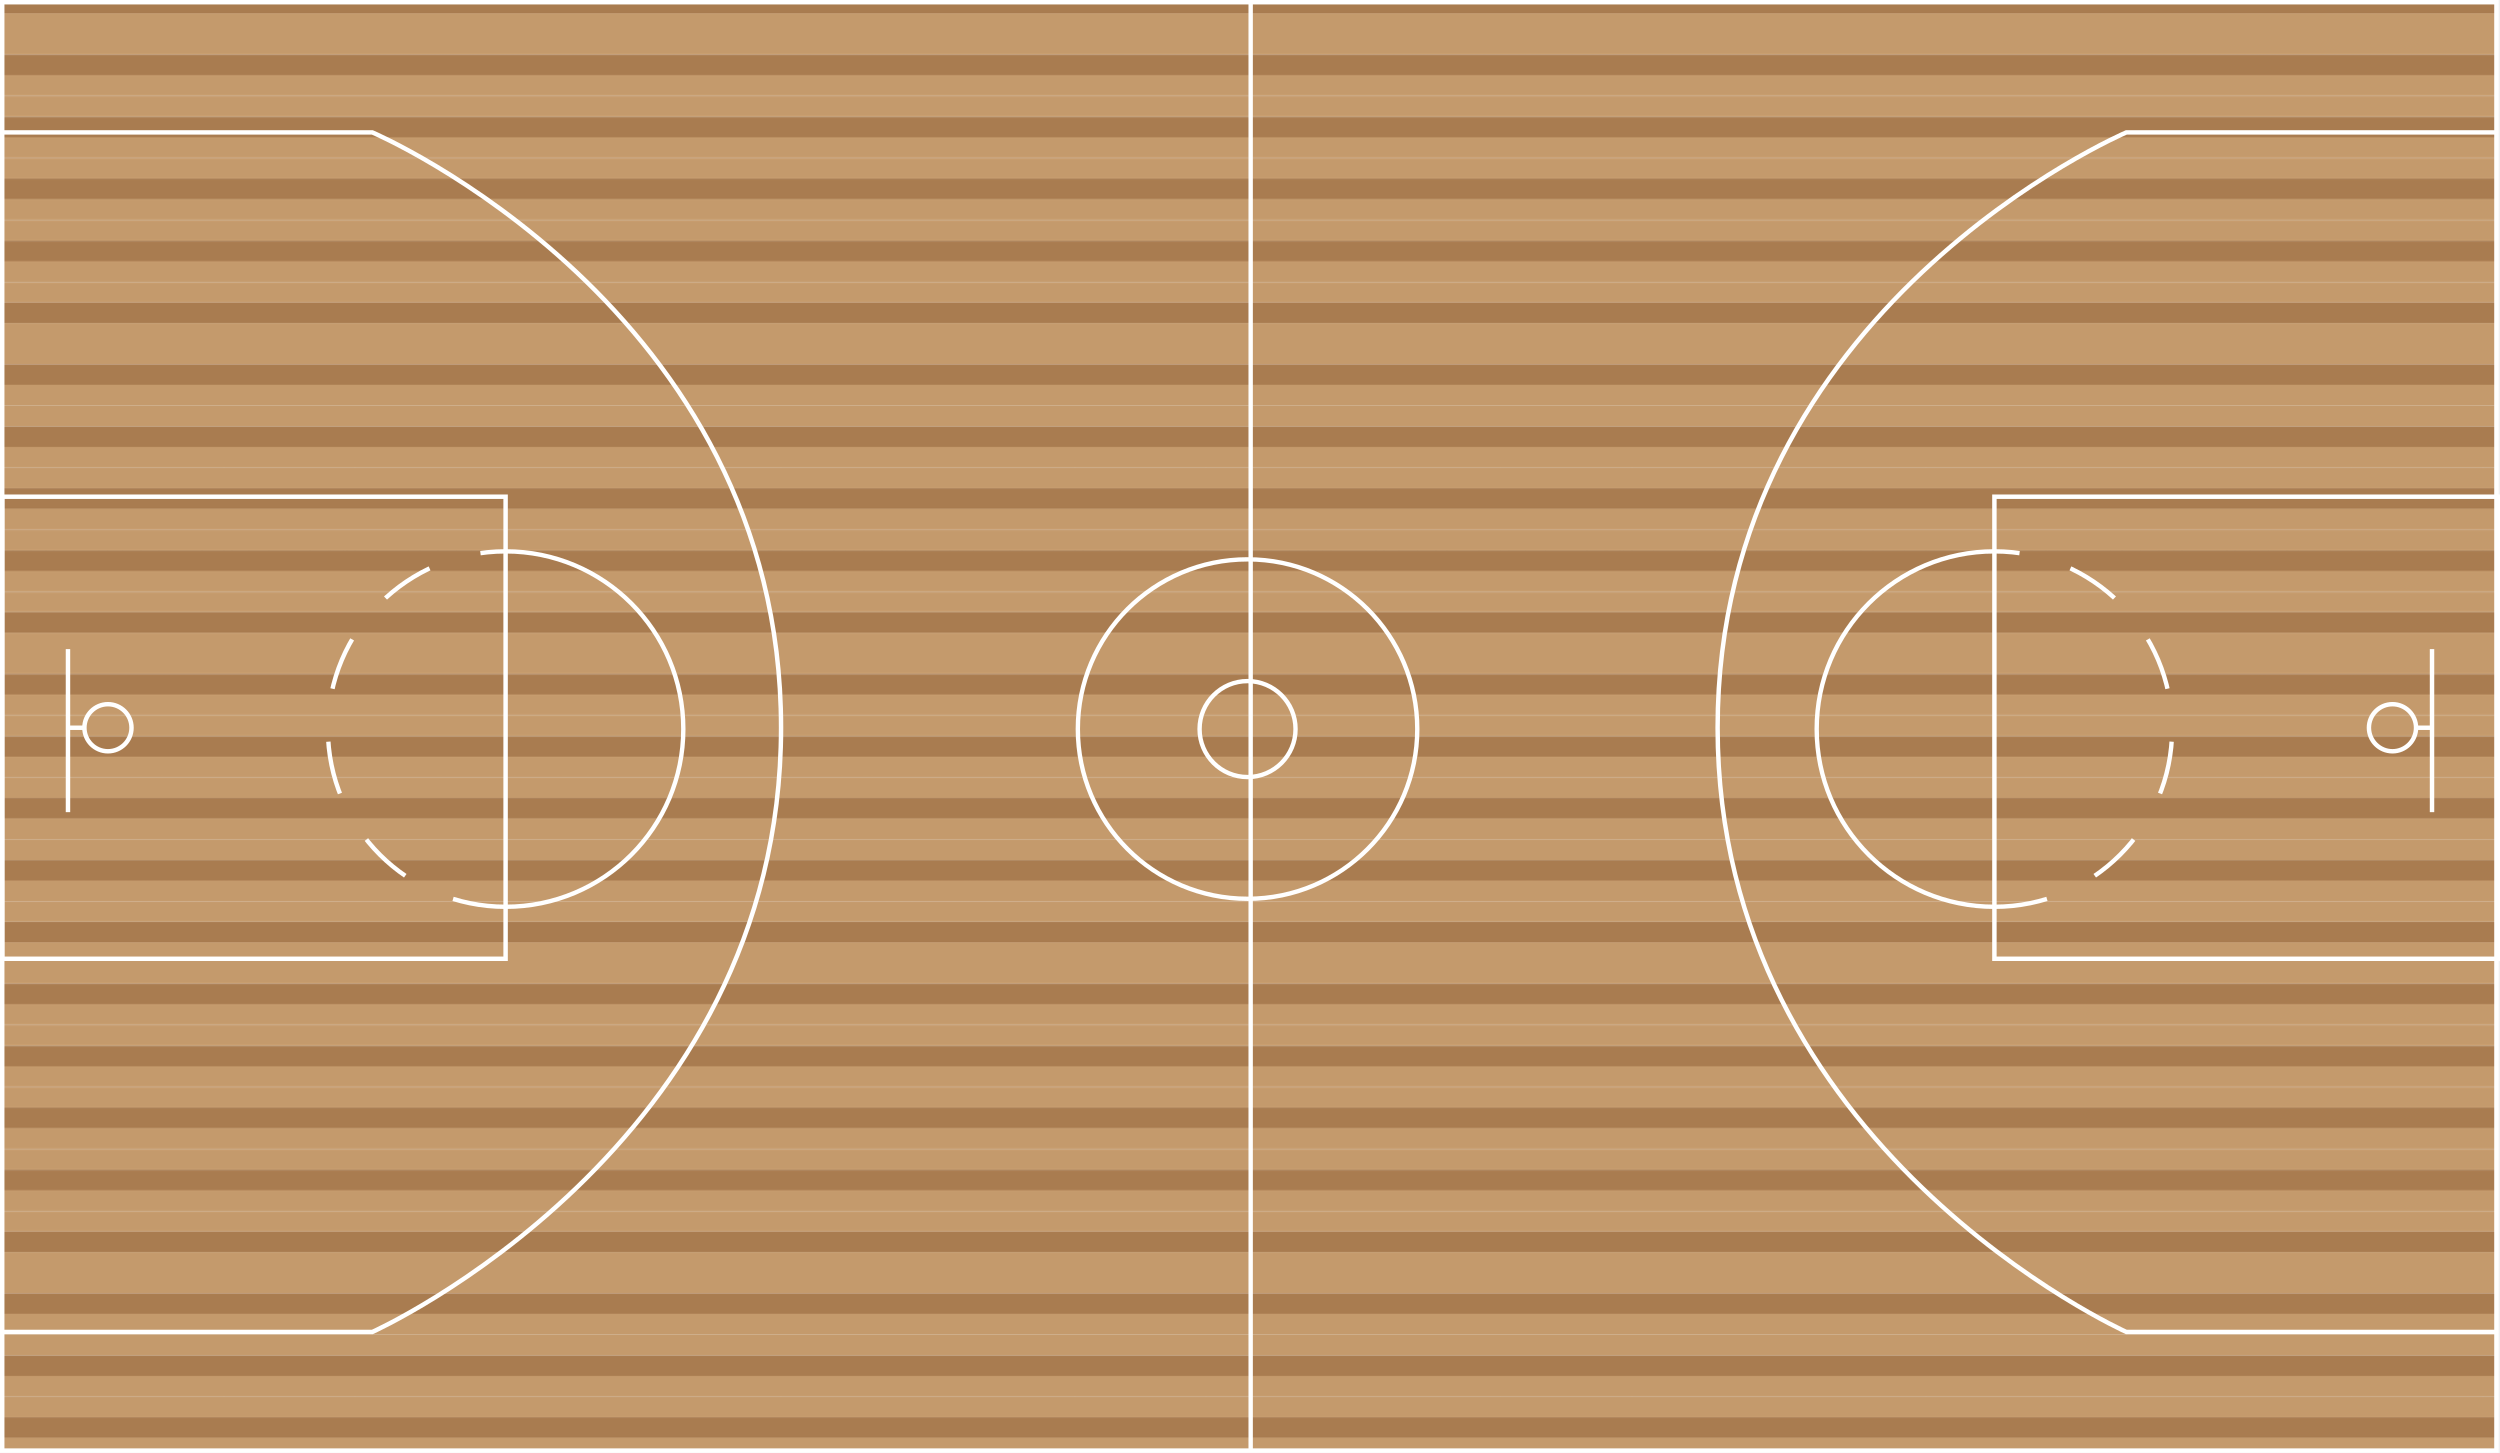
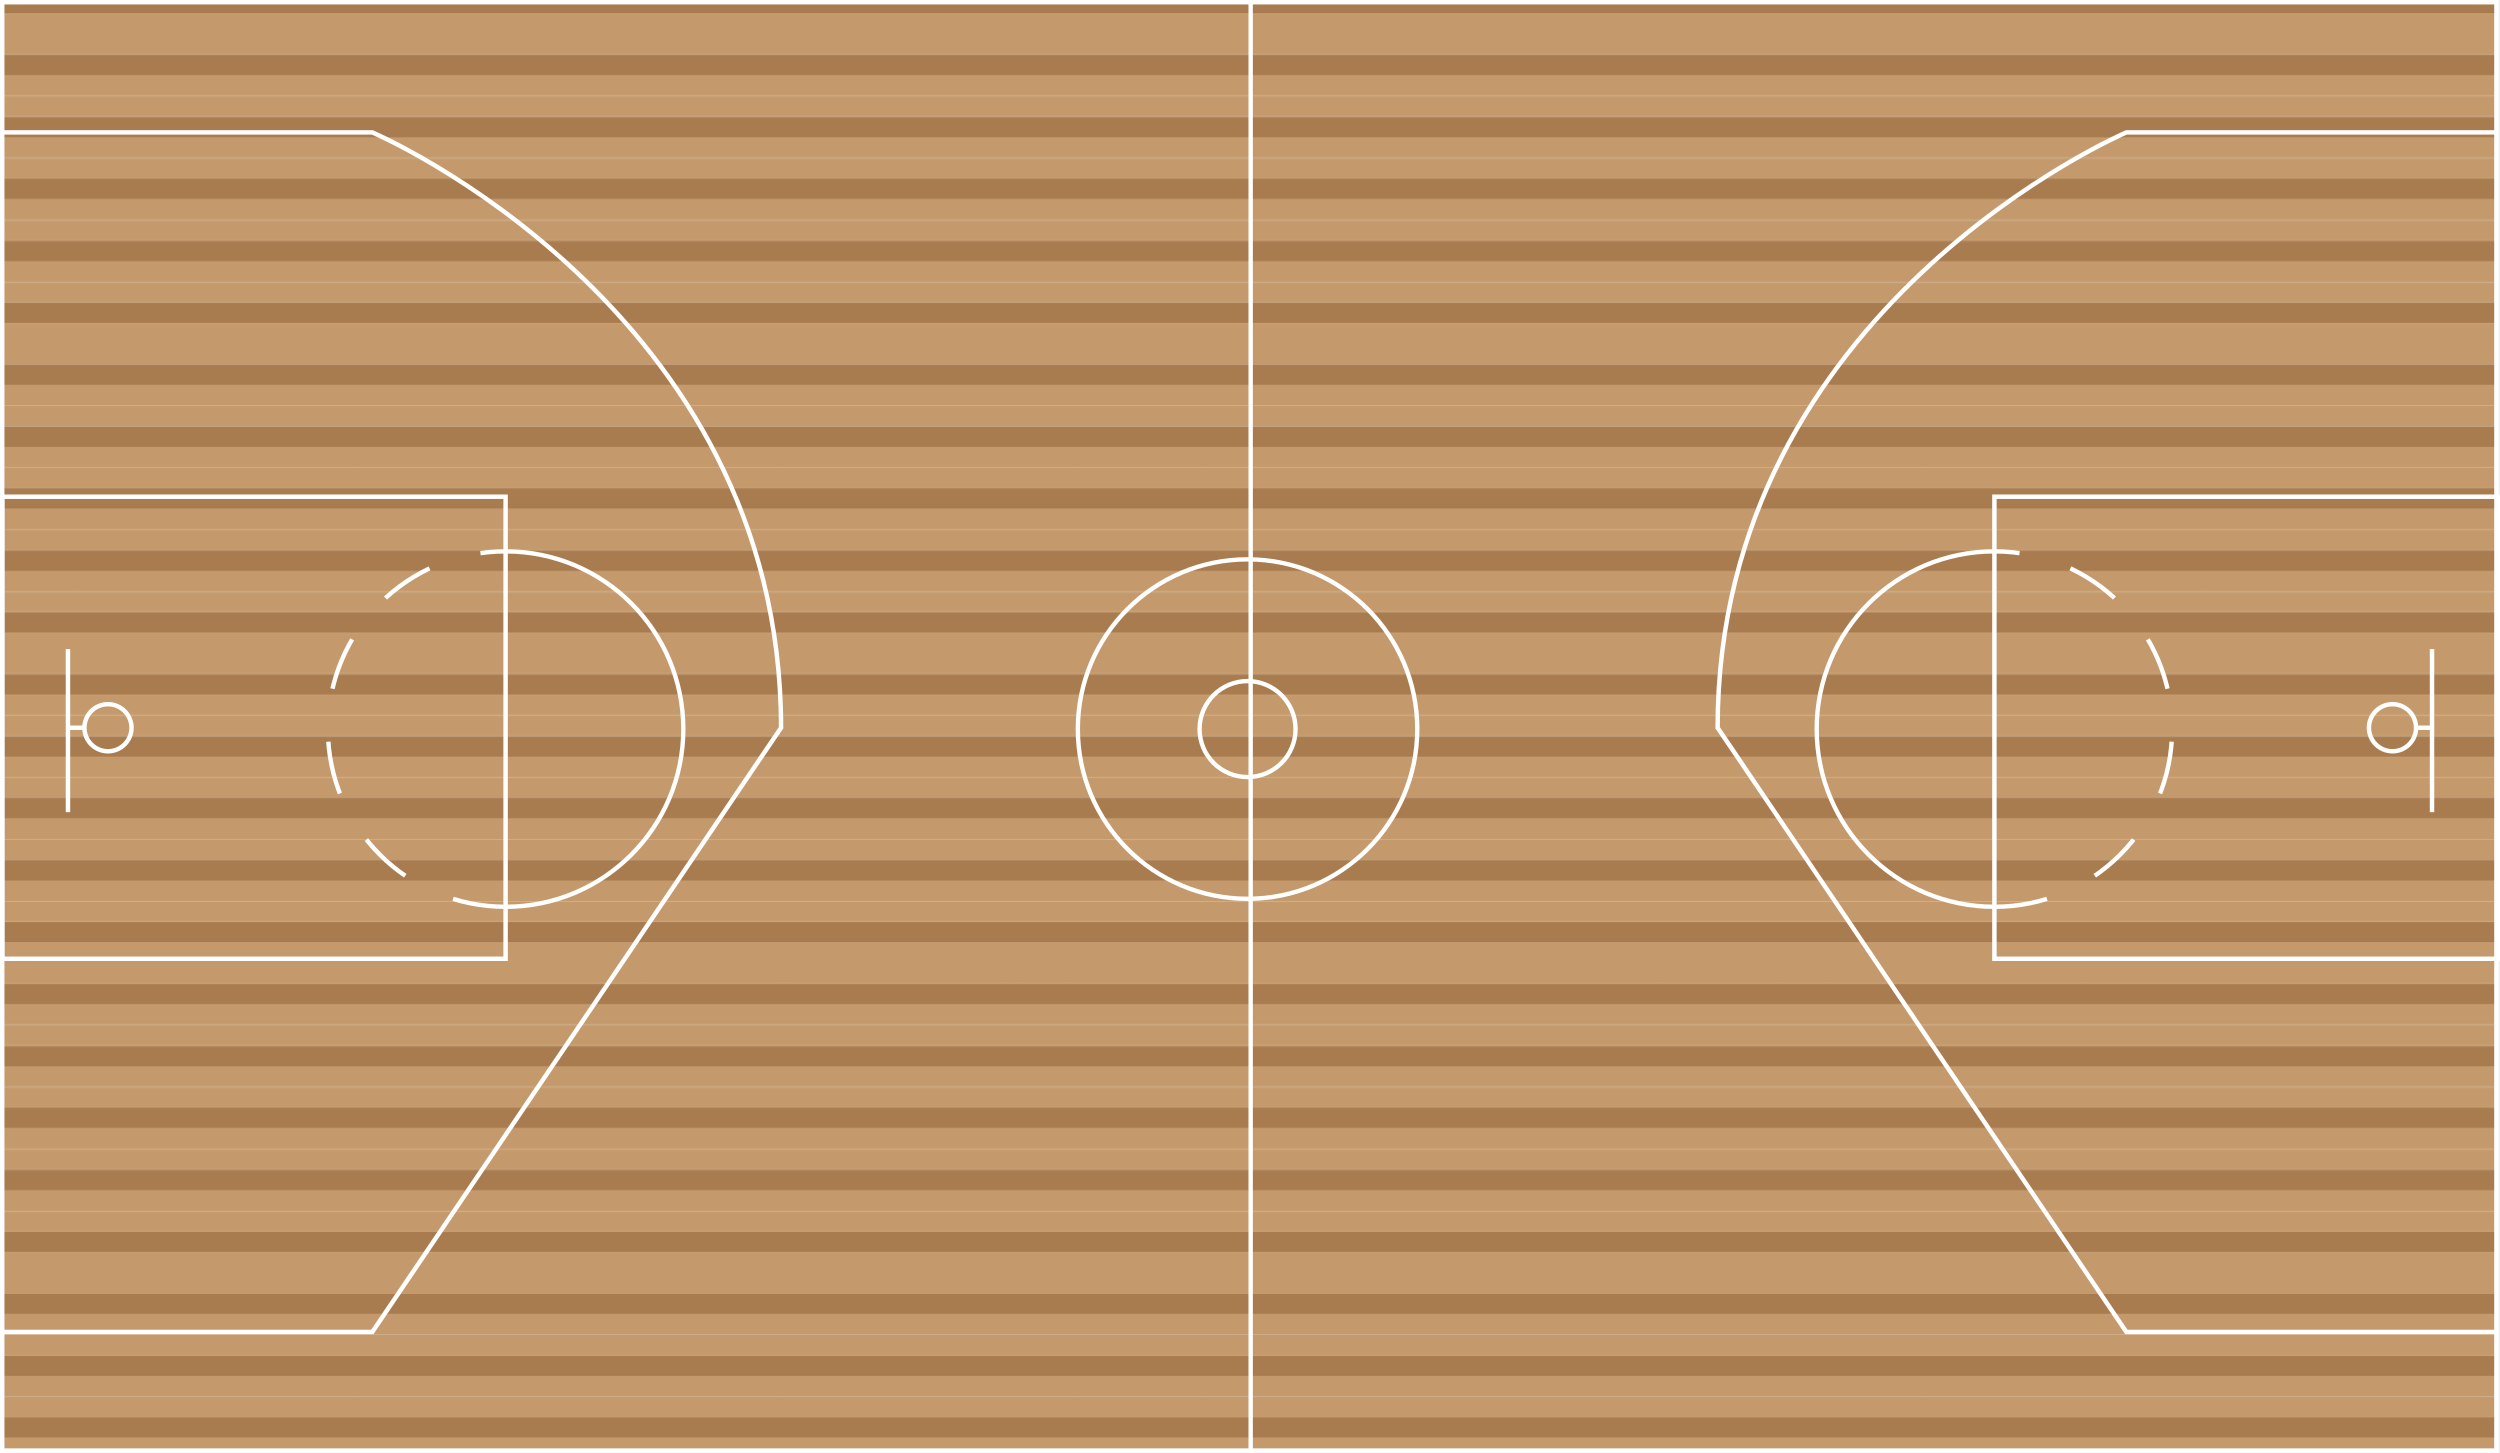
- <svg xmlns="http://www.w3.org/2000/svg" version="1.1" id="Layer_1" x="0px" y="0px" viewBox="0 0 562.7 327" style="enable-background:new 0 0 562.7 327;" xml:space="preserve">
-   <style type="text/css">
- 	.st0{fill:none;}
- 	.st1{fill:#C49A6C;}
- 	.st2{fill:#A97C50;}
- 	.st3{fill:url(#New_Pattern);stroke:#FFFFFF;stroke-miterlimit:10;}
- 	.st4{fill:none;stroke:#FFFFFF;stroke-miterlimit:10;}
- 	.st5{fill:none;stroke:#FFFFFF;stroke-width:0.985;stroke-miterlimit:10;}
- 	.st6{fill:none;stroke:#FFFFFF;stroke-width:0.985;stroke-miterlimit:10;stroke-dasharray:12;}
- </style>
-   <pattern x="-86.9" y="-131.7" width="92.5" height="69.7" patternUnits="userSpaceOnUse" id="New_Pattern" viewBox="0 -69.7 92.5 69.7" style="overflow:visible;">
-     <g>
-       <polygon class="st0" points="0,-69.7 92.5,-69.7 92.5,0 0,0   " />
-       <g>
-         <polygon class="st1" points="92.5,-9.3 0,-9.3 0,-13.9 92.5,-13.9    " />
-         <polygon class="st2" points="92.5,-4.6 0,-4.6 0,-9.3 92.5,-9.3    " />
-         <polygon class="st1" points="92.5,0 0,0 0,-4.7 92.5,-4.7    " />
-       </g>
-       <g>
-         <polygon class="st1" points="92.5,-23.2 0,-23.2 0,-27.9 92.5,-27.9    " />
-         <polygon class="st2" points="92.5,-18.5 0,-18.5 0,-23.2 92.5,-23.2    " />
-         <polygon class="st1" points="92.5,-13.9 0,-13.9 0,-18.6 92.5,-18.6    " />
-       </g>
-       <g>
-         <polygon class="st1" points="92.5,-37.2 0,-37.2 0,-41.8 92.5,-41.8    " />
-         <polygon class="st2" points="92.5,-32.5 0,-32.5 0,-37.2 92.5,-37.2    " />
-         <polygon class="st1" points="92.5,-27.9 0,-27.9 0,-32.6 92.5,-32.6    " />
-       </g>
-       <g>
-         <polygon class="st1" points="92.5,-51.1 0,-51.1 0,-55.8 92.5,-55.8    " />
-         <polygon class="st2" points="92.5,-46.4 0,-46.4 0,-51.1 92.5,-51.1    " />
-         <polygon class="st1" points="92.5,-41.8 0,-41.8 0,-46.5 92.5,-46.5    " />
-       </g>
-       <g>
-         <polygon class="st1" points="92.5,-65.1 0,-65.1 0,-69.7 92.5,-69.7    " />
-         <polygon class="st2" points="92.5,-60.4 0,-60.4 0,-65.1 92.5,-65.1    " />
-         <polygon class="st1" points="92.5,-55.8 0,-55.8 0,-60.5 92.5,-60.5    " />
-       </g>
-     </g>
+ <svg xmlns="http://www.w3.org/2000/svg" viewBox="0 0 562.7 327" enable-background="new 0 0 562.7 327">
+   <style type="text/css">.st0{fill:none;} .st1{fill:#C49A6C;} .st2{fill:#A97C50;} .st3{fill:url(#New_Pattern);stroke:#FFFFFF;stroke-miterlimit:10;} .st4{fill:none;stroke:#FFFFFF;stroke-miterlimit:10;} .st5{fill:none;stroke:#FFFFFF;stroke-width:0.985;stroke-miterlimit:10;} .st6{fill:none;stroke:#FFFFFF;stroke-width:0.985;stroke-miterlimit:10;stroke-dasharray:12;}</style>
+   <pattern x="-86.9" y="-131.7" width="92.5" height="69.7" patternUnits="userSpaceOnUse" id="New_Pattern" viewBox="0 -69.7 92.5 69.7" overflow="visible">
+     <path class="st0" d="M0-69.7h92.5v69.7h-92.5z" />
+     <path class="st1" d="M92.5-9.3h-92.5v-4.6h92.5z" />
+     <path class="st2" d="M92.5-4.6h-92.5v-4.7h92.5z" />
+     <path class="st1" d="M92.5 0h-92.5v-4.7h92.5zM92.5-23.2h-92.5v-4.7h92.5z" />
+     <path class="st2" d="M92.5-18.5h-92.5v-4.7h92.5z" />
+     <path class="st1" d="M92.5-13.9h-92.5v-4.7h92.5zM92.5-37.2h-92.5v-4.6h92.5z" />
+     <path class="st2" d="M92.5-32.5h-92.5v-4.7h92.5z" />
+     <path class="st1" d="M92.5-27.9h-92.5v-4.7h92.5zM92.5-51.1h-92.5v-4.7h92.5z" />
+     <path class="st2" d="M92.5-46.4h-92.5v-4.7h92.5z" />
+     <path class="st1" d="M92.5-41.8h-92.5v-4.7h92.5zM92.5-65.1h-92.5v-4.6h92.5z" />
+     <path class="st2" d="M92.5-60.4h-92.5v-4.7h92.5z" />
+     <path class="st1" d="M92.5-55.8h-92.5v-4.7h92.5z" />
  </pattern>
-   <rect x="0.5" y="0.5" class="st3" width="561.4" height="326" />
-   <path class="st4" d="M0.5,29.8h83.3c0,0,92,39.3,92,134s-92,136-92,136H0.5" />
-   <path class="st4" d="M561.9,29.8h-83.3c0,0-92,39.3-92,134s92,136,92,136h83.3" />
-   <rect x="0.5" y="111.8" class="st4" width="113.3" height="104" />
-   <line class="st4" x1="15.3" y1="146.1" x2="15.3" y2="182.8" />
-   <line class="st4" x1="19.1" y1="163.8" x2="15.3" y2="163.8" />
+   <path class="st3" d="M.5.5h561.4v326h-561.4z" />
+   <path class="st4" d="M.5 29.8h83.3s92 39.3 92 134l-92 136h-83.3M561.9 29.8h-83.3s-92 39.3-92 134l92 136h83.3" />
+   <path class="st4" d="M.5 111.8h113.3v104h-113.3zM15.3 146.1v36.7M19.1 163.8h-3.8" />
  <circle class="st4" cx="24.3" cy="163.8" r="5.3" />
-   <path class="st5" d="M113.8,124.1c22.1,0,40,17.9,40,40s-17.9,40-40,40" />
-   <path class="st6" d="M113.8,204.1c-22.1,0-40-17.9-40-40s17.9-40,40-40" />
-   <rect x="448.9" y="111.8" class="st4" width="113.3" height="104" />
-   <line class="st4" x1="547.4" y1="146.1" x2="547.4" y2="182.8" />
-   <line class="st4" x1="543.7" y1="163.8" x2="547.4" y2="163.8" />
+   <path class="st5" d="M113.8 124.1c22.1 0 40 17.9 40 40s-17.9 40-40 40" />
+   <path class="st6" d="M113.8 204.1c-22.1 0-40-17.9-40-40s17.9-40 40-40" />
+   <path class="st4" d="M448.9 111.8h113.3v104h-113.3zM547.4 146.1v36.7M543.7 163.8h3.7" />
  <circle class="st4" cx="538.5" cy="163.8" r="5.3" />
-   <path class="st5" d="M448.9,124.1c-22.1,0-40,17.9-40,40s17.9,40,40,40" />
-   <path class="st6" d="M448.9,204.1c22.1,0,40-17.9,40-40s-17.9-40-40-40" />
-   <line class="st5" x1="281.5" y1="326.5" x2="281.5" y2="0.5" />
+   <path class="st5" d="M448.9 124.1c-22.1 0-40 17.9-40 40s17.9 40 40 40" />
+   <path class="st6" d="M448.9 204.1c22.1 0 40-17.9 40-40s-17.9-40-40-40" />
+   <path class="st5" d="M281.5 326.5v-326" />
  <circle class="st5" cx="280.8" cy="164.1" r="10.8" />
  <circle class="st5" cx="280.8" cy="164.1" r="38.2" />
-   <g>
- </g>
-   <g>
- </g>
-   <g>
- </g>
-   <g>
- </g>
-   <g>
- </g>
-   <g>
- </g>
</svg>
